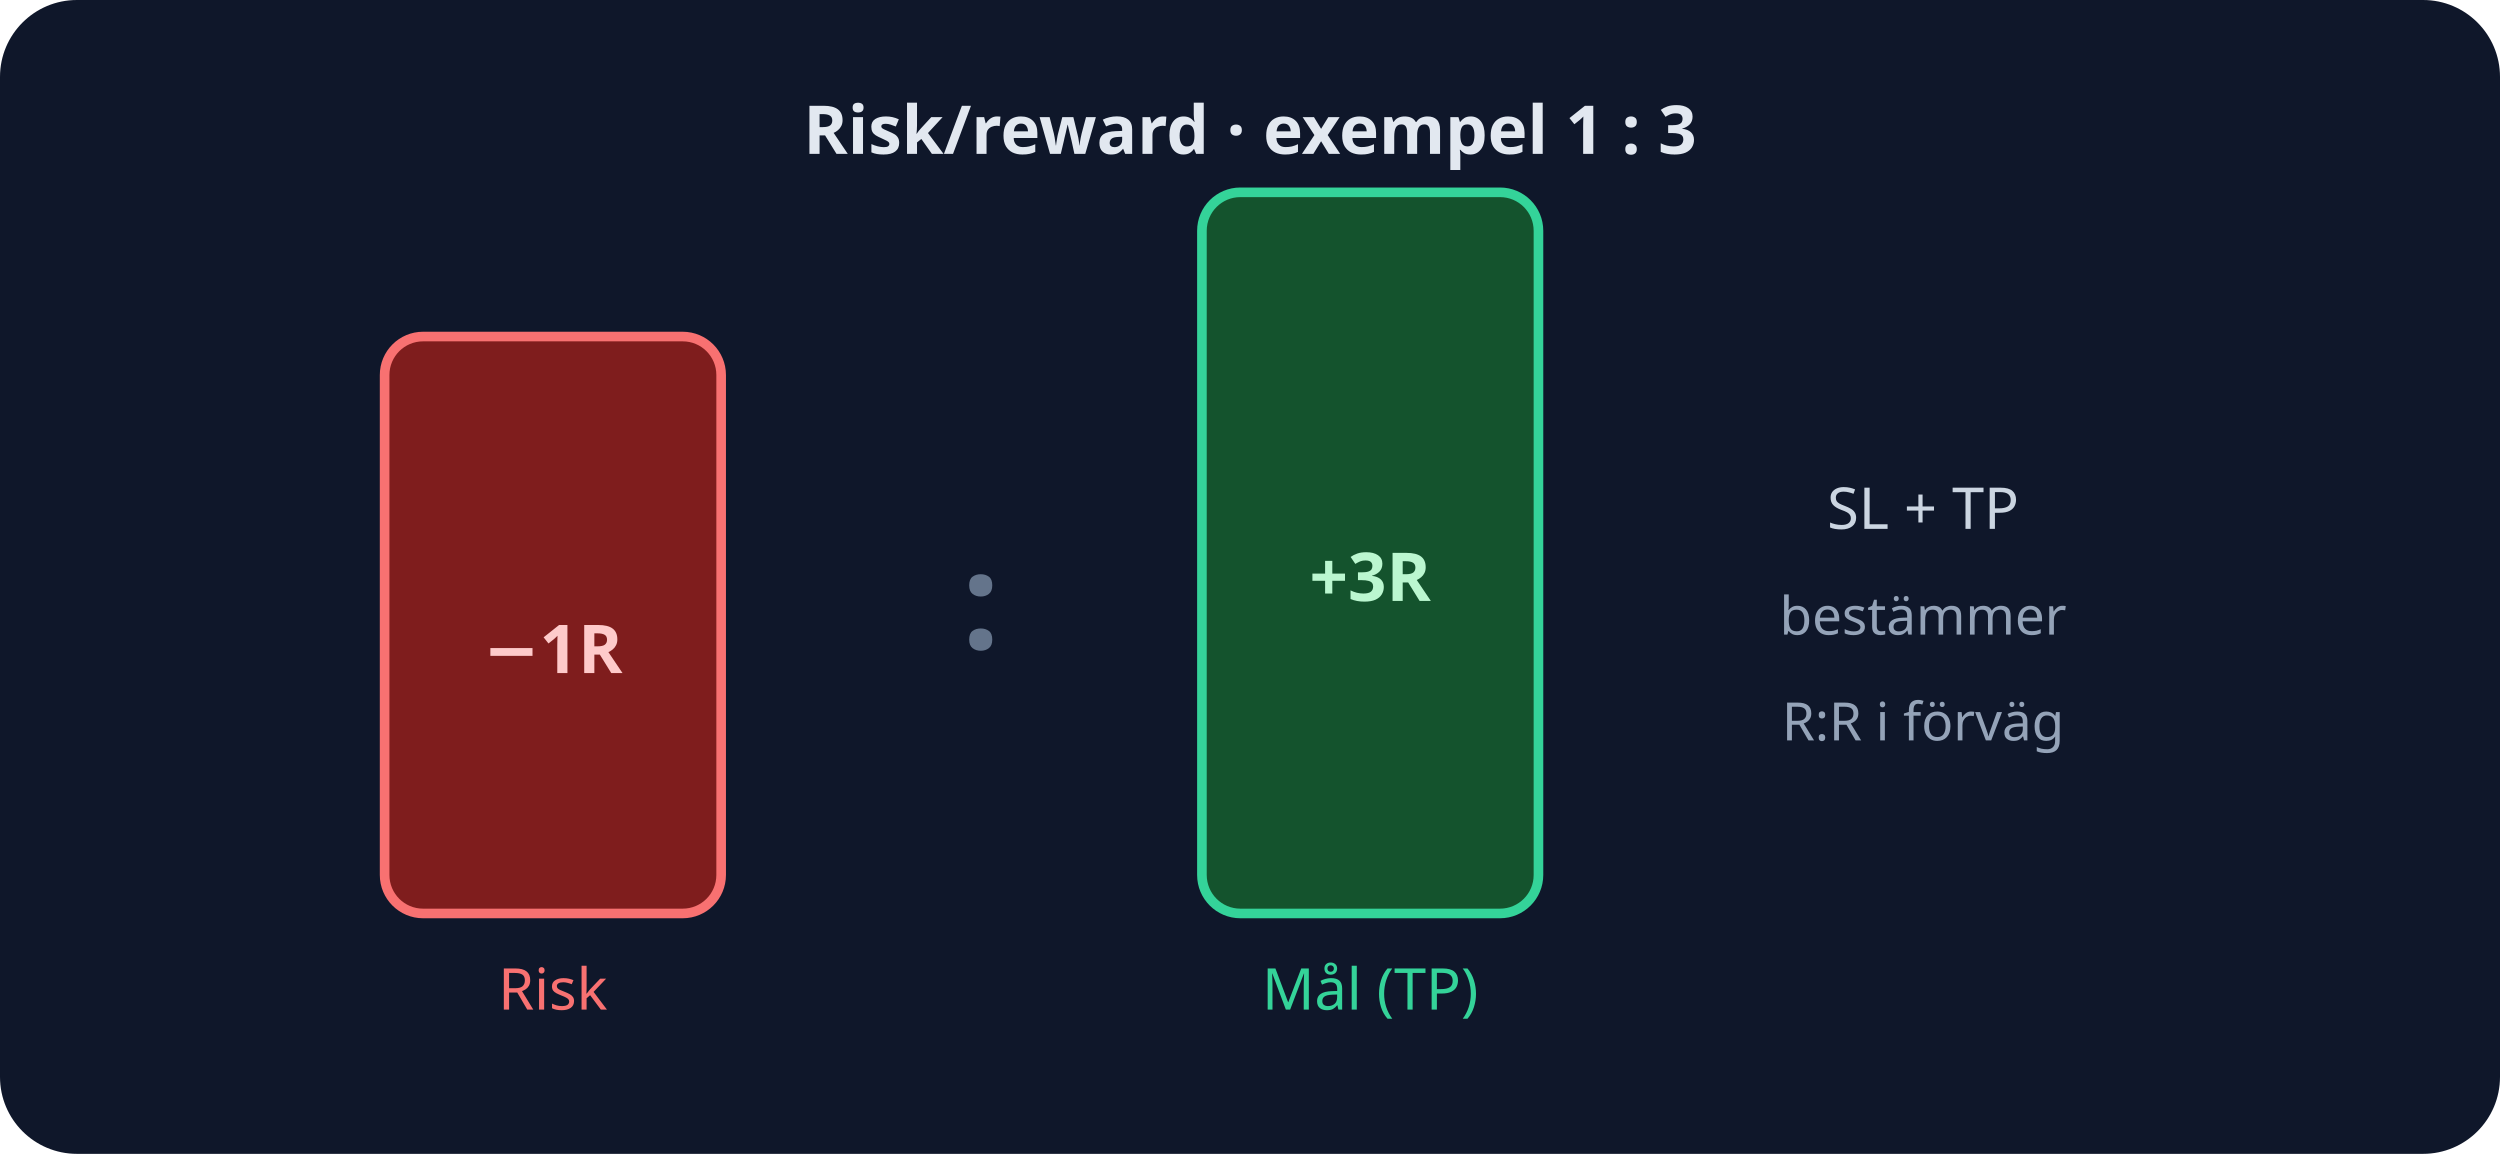
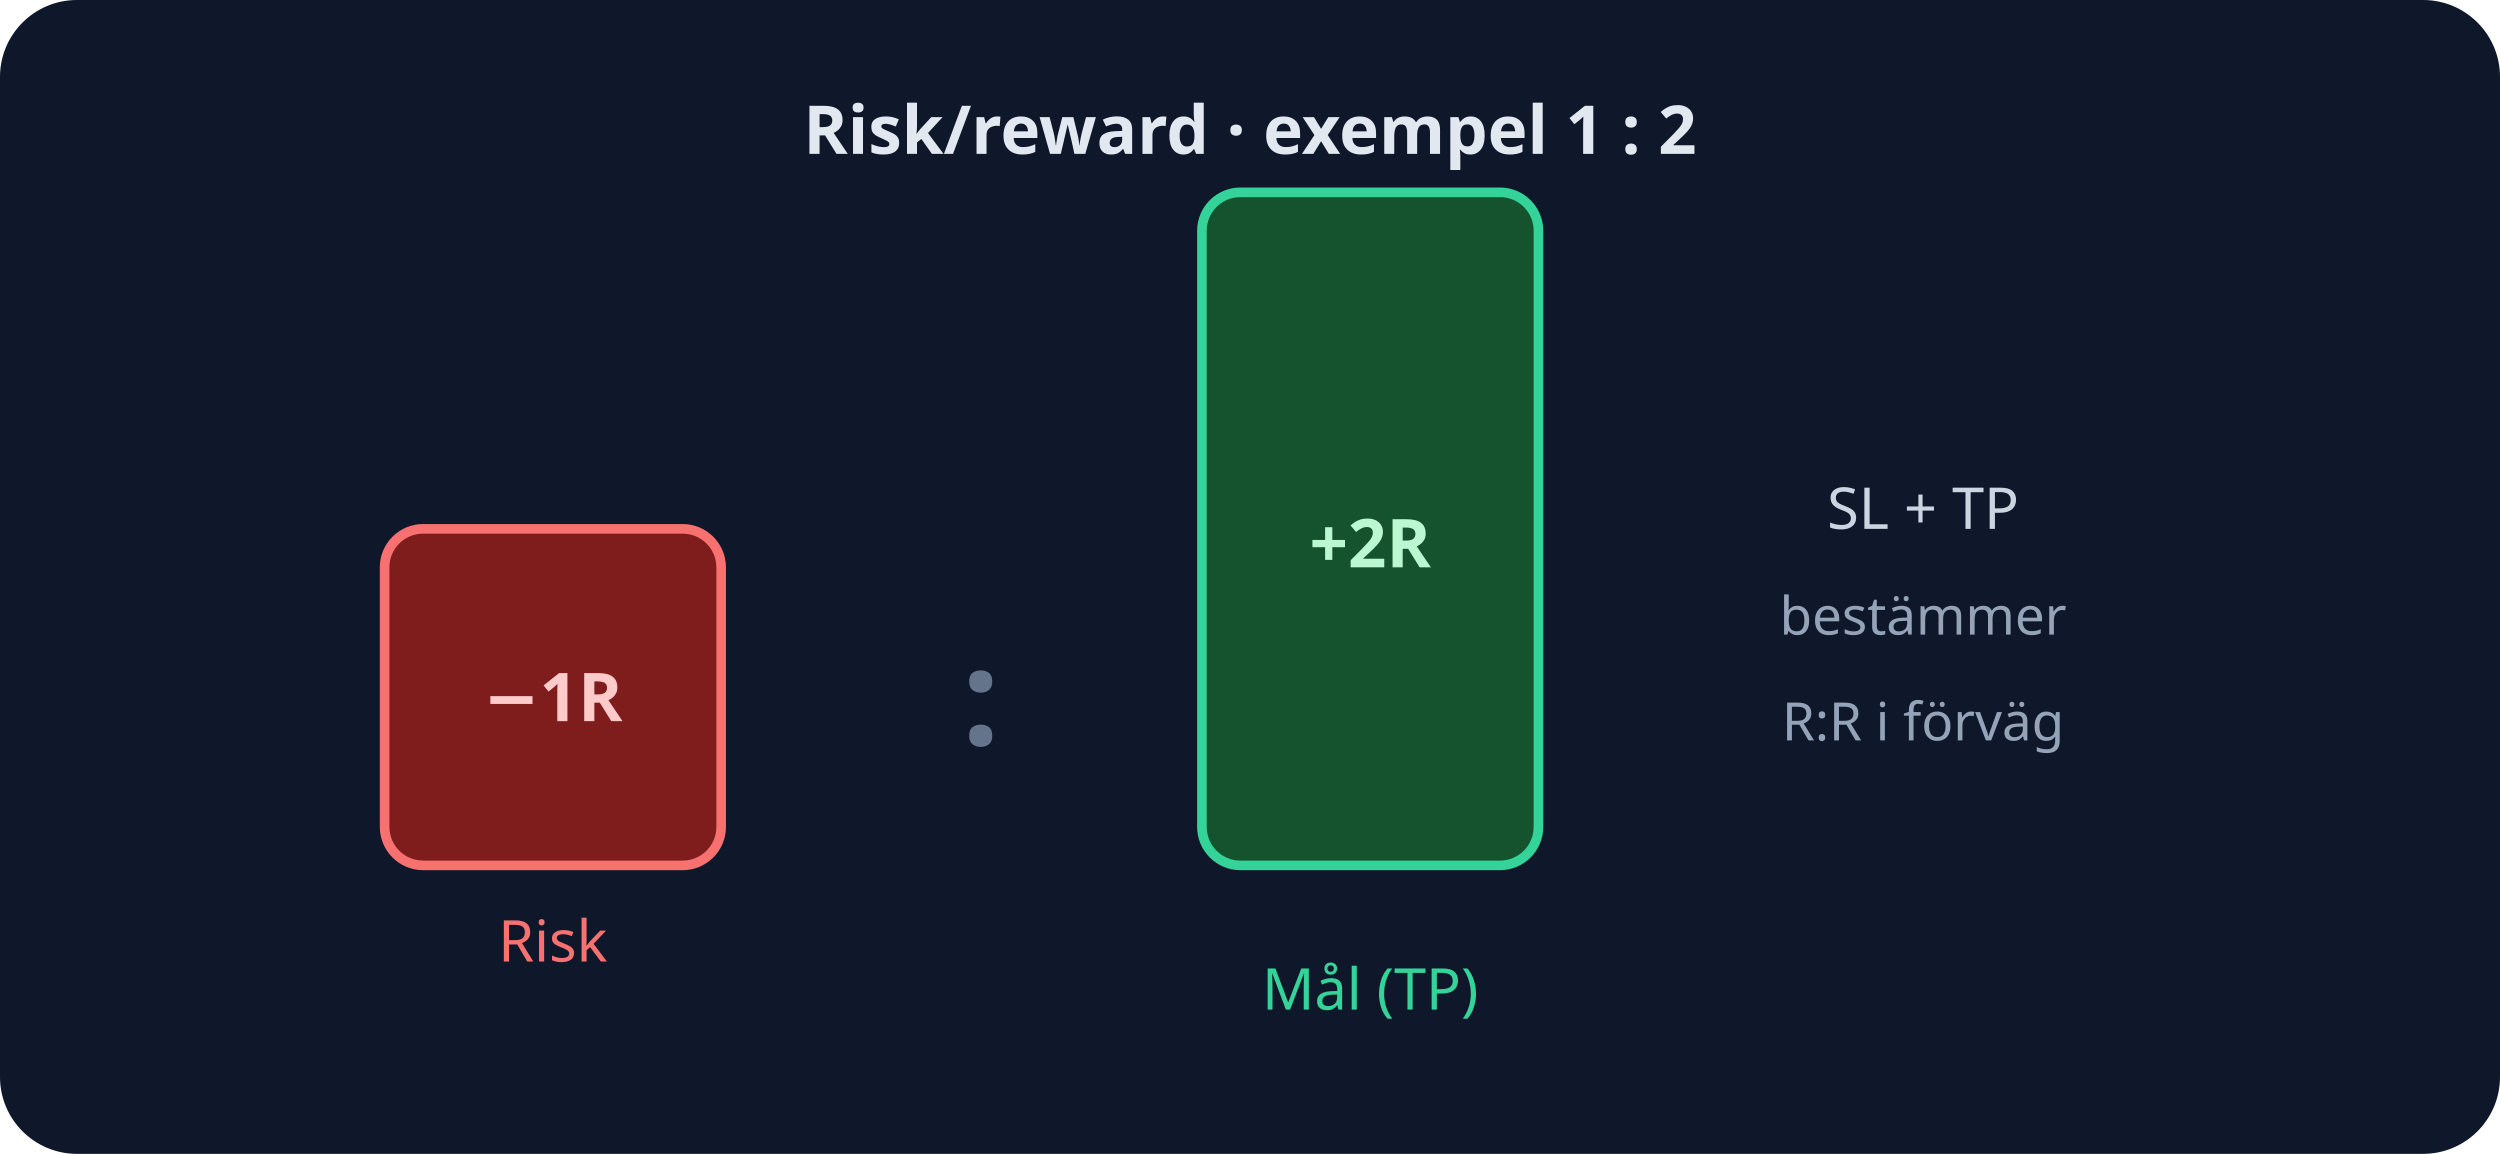
- <svg xmlns="http://www.w3.org/2000/svg" viewBox="0 0 520 240" role="img" aria-label="Risk reward 1 till 3">
+ <svg xmlns="http://www.w3.org/2000/svg" viewBox="0 0 520 240" role="img" aria-label="Risk reward 1 till 2">
  <rect width="520" height="240" rx="16" fill="#0f172a" />
-   <text x="260" y="32" text-anchor="middle" fill="#e2e8f0" font-family="system-ui,sans-serif" font-size="14" font-weight="700">Risk/reward · exempel 1 : 3</text>
-   <rect x="80" y="70" width="70" height="120" rx="8" fill="#7f1d1d" stroke="#f87171" stroke-width="2" />
-   <text x="115" y="140" text-anchor="middle" fill="#fecaca" font-family="system-ui,sans-serif" font-size="14" font-weight="700">−1R</text>
-   <text x="115" y="210" text-anchor="middle" fill="#f87171" font-family="system-ui,sans-serif" font-size="12">Risk</text>
-   <text x="200" y="135" fill="#64748b" font-family="system-ui,sans-serif" font-size="28" font-weight="700">:</text>
-   <rect x="250" y="40" width="70" height="150" rx="8" fill="#14532d" stroke="#34d399" stroke-width="2" />
-   <text x="285" y="125" text-anchor="middle" fill="#bbf7d0" font-family="system-ui,sans-serif" font-size="14" font-weight="700">+3R</text>
+   <text x="260" y="32" text-anchor="middle" fill="#e2e8f0" font-family="system-ui,sans-serif" font-size="14" font-weight="700">Risk/reward · exempel 1 : 2</text>
+   <rect x="80" y="110" width="70" height="70" rx="8" fill="#7f1d1d" stroke="#f87171" stroke-width="2" />
+   <text x="115" y="150" text-anchor="middle" fill="#fecaca" font-family="system-ui,sans-serif" font-size="14" font-weight="700">−1R</text>
+   <text x="115" y="200" text-anchor="middle" fill="#f87171" font-family="system-ui,sans-serif" font-size="12">Risk</text>
+   <text x="200" y="155" fill="#64748b" font-family="system-ui,sans-serif" font-size="28" font-weight="700">:</text>
+   <rect x="250" y="40" width="70" height="140" rx="8" fill="#14532d" stroke="#34d399" stroke-width="2" />
+   <text x="285" y="118" text-anchor="middle" fill="#bbf7d0" font-family="system-ui,sans-serif" font-size="14" font-weight="700">+2R</text>
  <text x="285" y="210" text-anchor="middle" fill="#34d399" font-family="system-ui,sans-serif" font-size="12">Mål (TP)</text>
  <text x="400" y="110" text-anchor="middle" fill="#cbd5e1" font-family="system-ui,sans-serif" font-size="12">SL + TP</text>
  <text x="400" y="132" text-anchor="middle" fill="#94a3b8" font-family="system-ui,sans-serif" font-size="11">bestämmer</text>
  <text x="400" y="154" text-anchor="middle" fill="#94a3b8" font-family="system-ui,sans-serif" font-size="11">R:R i förväg</text>
</svg>
